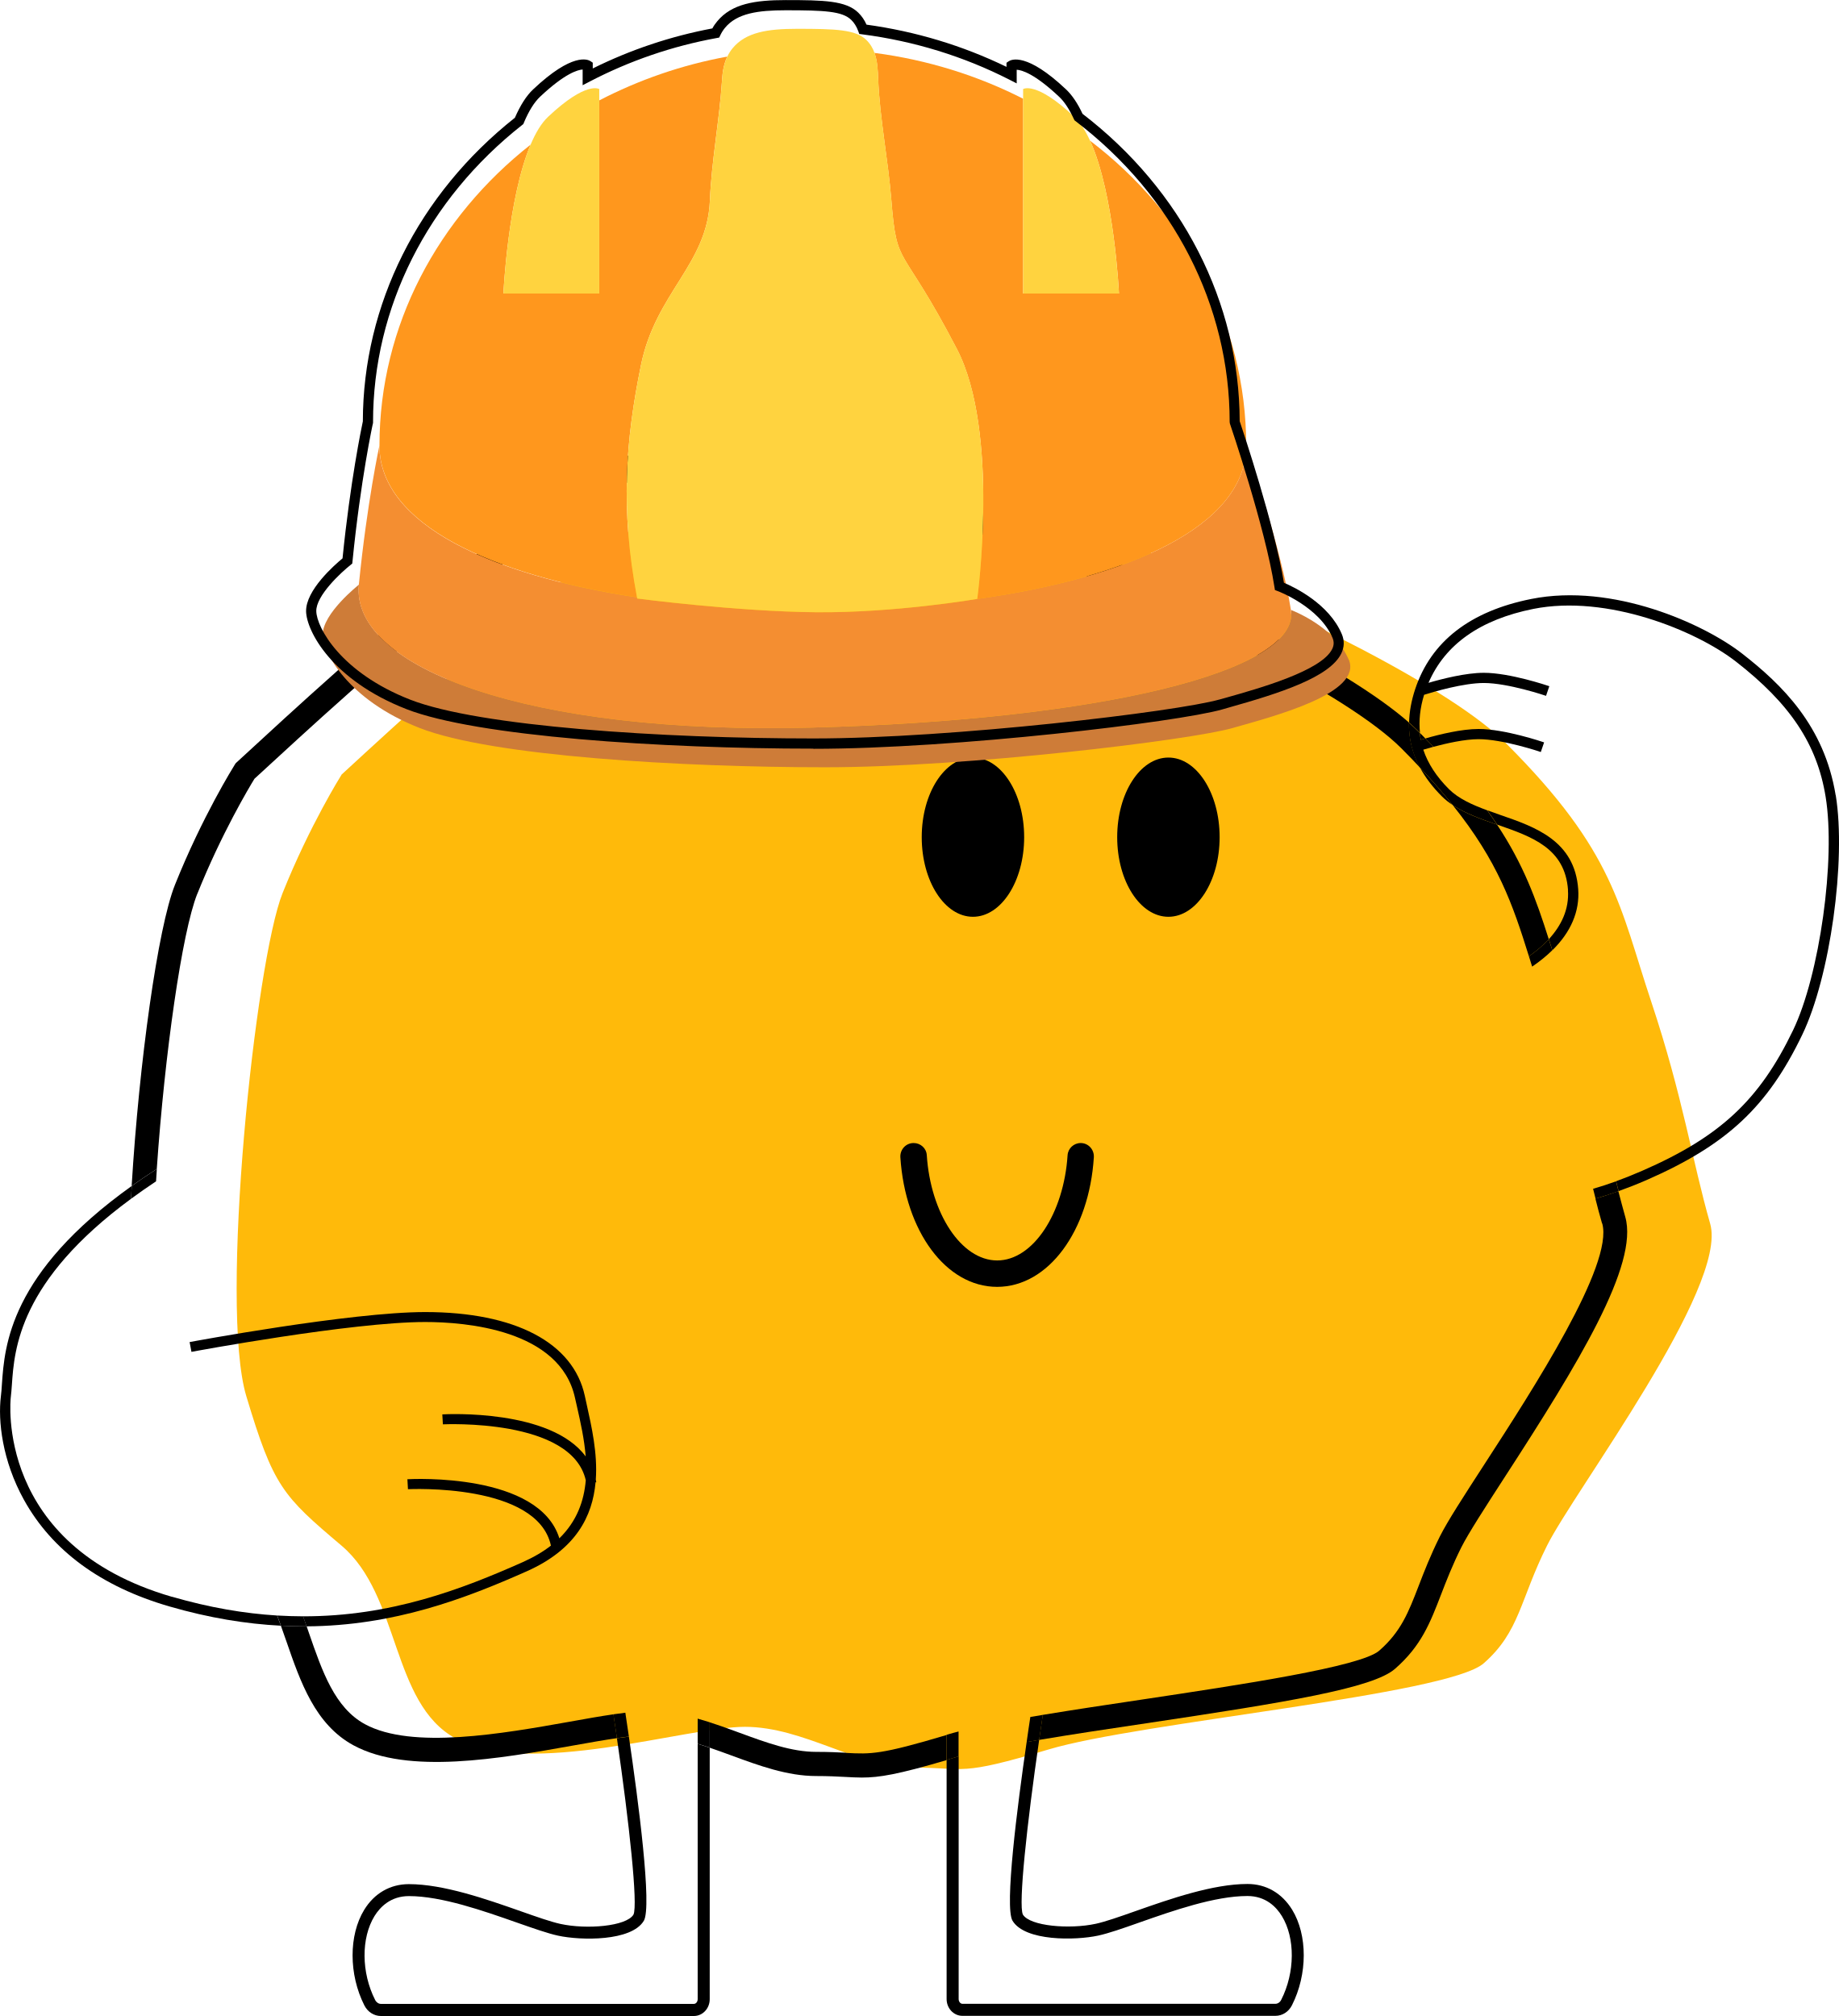
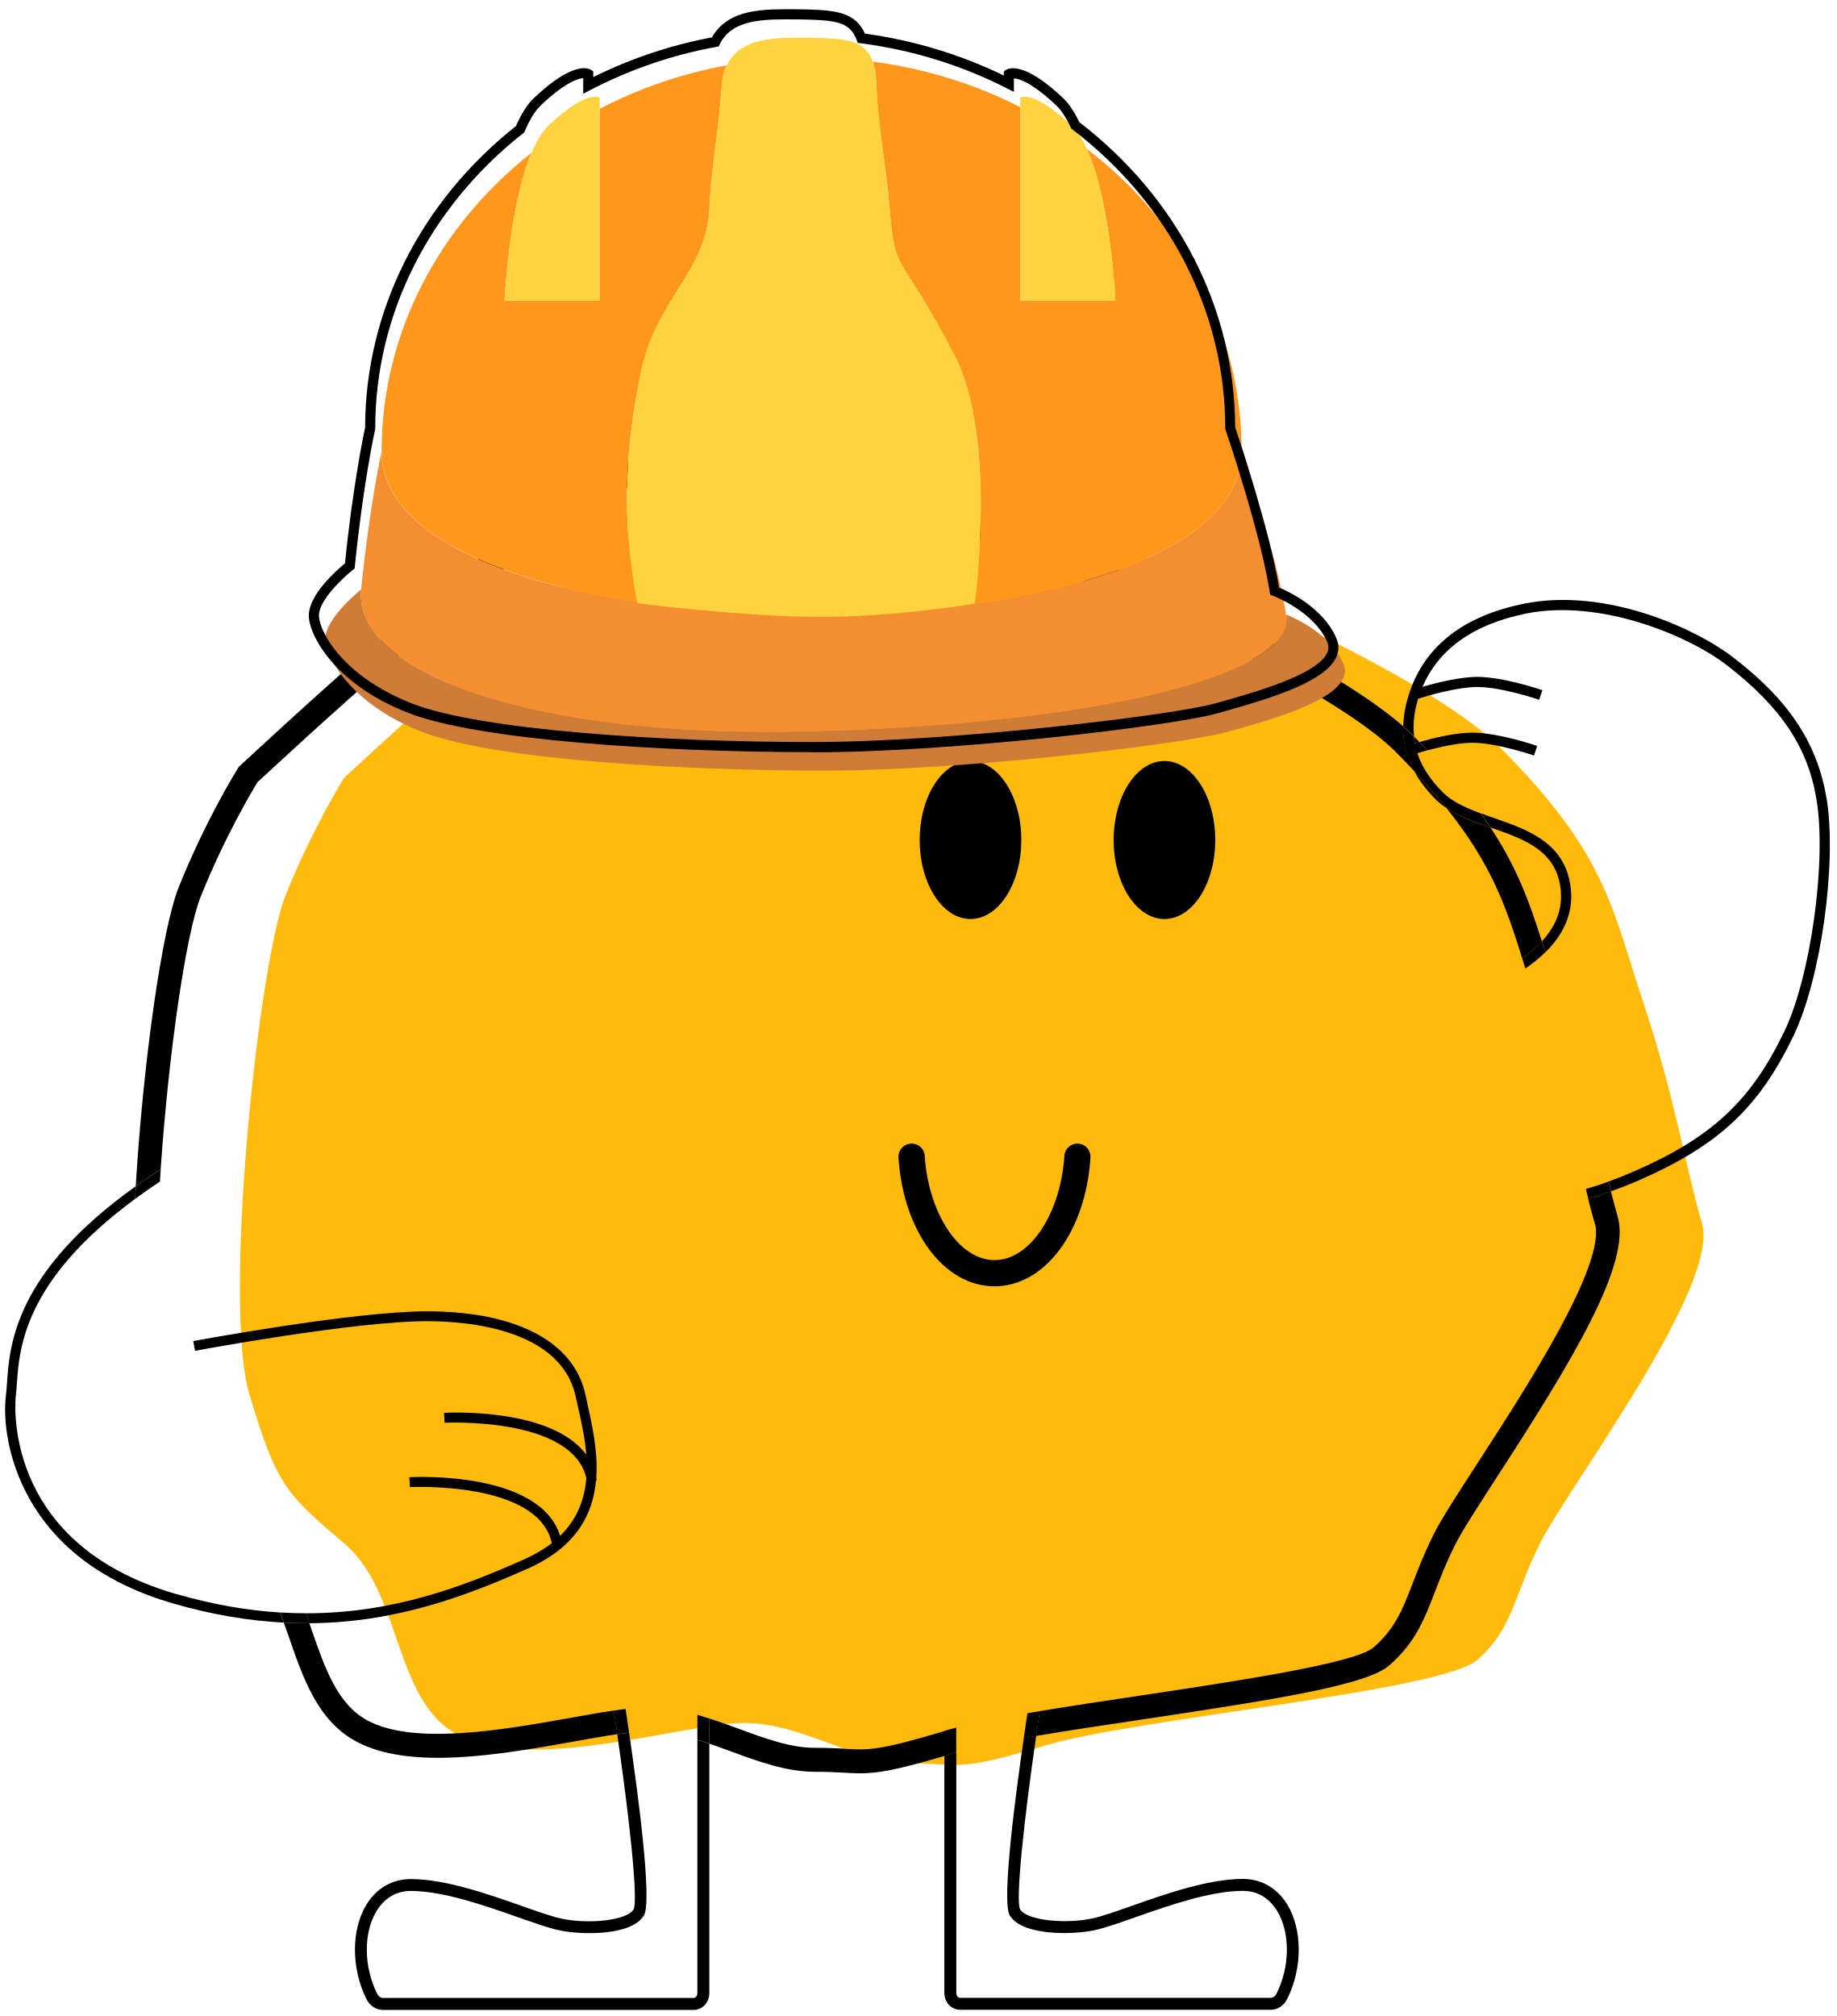
- <svg xmlns="http://www.w3.org/2000/svg" id="Layer_1" data-name="Layer 1" viewBox="0 0 229.07 251.19">
+ <svg xmlns="http://www.w3.org/2000/svg" id="Layer_1" data-name="Layer 1" viewBox="0 0 230.55 253.1">
  <defs>
    <style>
      .cls-1 {
        fill: #ff971d;
      }

      .cls-2 {
        fill: #f48e31;
      }

      .cls-3 {
        fill: #ffba0a;
      }

      .cls-4 {
        fill: #ffd33f;
      }

      .cls-5 {
        fill: #ce7c38;
      }
    </style>
  </defs>
  <g>
-     <path class="cls-3" d="M42.53,96.53c15.24-14.05,40.65-37.2,54.2-40.02,13.55-2.82,77.35,22.58,90.9,36.13,13.55,13.55,14.11,20.32,18.07,32.18,3.95,11.86,5.08,19.76,7.34,27.66,2.26,7.9-16.94,33.31-20.32,40.09-3.39,6.77-3.39,10.73-7.9,14.68-4.52,3.95-42.91,7.34-54.2,10.73-11.29,3.39-10.16,2.26-16.94,2.26s-13.55-5.08-20.89-5.08-26.88,6.42-36.03,1.45c-8.06-4.39-6.88-17.82-14.22-24.03-7.34-6.21-8.47-7.34-11.86-18.63-3.39-11.29,1.13-54.2,4.52-62.67s7.34-14.74,7.34-14.74Z" />
+     <path class="cls-3" d="M43.17,97.68c15.24-14.05,40.65-37.2,54.2-40.02,13.55-2.82,77.35,22.58,90.9,36.13,13.55,13.55,14.11,20.32,18.07,32.18,3.95,11.86,5.08,19.76,7.34,27.66s-16.94,33.31-20.32,40.09c-3.39,6.77-3.39,10.73-7.9,14.68-4.52,3.95-42.91,7.34-54.2,10.73-11.29,3.39-10.16,2.26-16.94,2.26s-13.55-5.08-20.89-5.08-26.88,6.42-36.03,1.45c-8.06-4.39-6.88-17.82-14.22-24.03-7.34-6.21-8.47-7.34-11.86-18.63-3.39-11.29,1.13-54.2,4.52-62.67,3.39-8.47,7.34-14.74,7.34-14.74h-.01Z" />
    <g>
-       <path d="M177.56,92.01c-.22-.23-.45-.46-.68-.69.03.29.05.57.11.85.17-.05.37-.11.57-.17Z" />
-       <path d="M24.58,111.37c3-7.49,6.48-13.3,7.12-14.34,13.03-12.01,39.87-36.71,53.34-39.52,12.9-2.68,76.49,22.69,89.53,35.73.83.83,1.59,1.62,2.32,2.4-.95-1.77-1.41-3.63-1.37-5.61-15.92-14.01-77.65-38.27-91.1-35.46-14.33,2.99-40.73,27.31-54.91,40.39l-.15.14-.11.17c-.16.26-4.06,6.49-7.46,14.99-2.12,5.3-4.46,22.12-5.39,37.51.98-.7,2.03-1.41,3.13-2.12.99-14.37,3.14-29.5,5.04-34.27Z" />
-       <path d="M199.59,152.44c1.46,5.12-8.65,20.71-14.69,30.03-2.56,3.95-4.59,7.08-5.54,8.98-1.17,2.35-1.95,4.36-2.63,6.13-1.28,3.32-2.2,5.71-4.92,8.09-2.3,2.01-17.37,4.26-29.48,6.08-4.36.65-8.62,1.29-12.43,1.92-.16,1.04-.31,2.08-.46,3.12,4.02-.68,8.61-1.37,13.33-2.07,17.46-2.61,28.26-4.37,31.01-6.79,3.27-2.86,4.36-5.69,5.74-9.27.66-1.71,1.41-3.65,2.52-5.87.88-1.75,2.96-4.96,5.37-8.69,9.24-14.25,16.75-26.54,15.05-32.48-.3-1.06-.58-2.13-.86-3.2-1.02.36-1.98.69-2.86.93.26,1.03.53,2.06.83,3.09Z" />
-       <path d="M105.41,218.39c-.96-.05-2.15-.11-3.75-.11-3.05,0-6.19-1.15-9.51-2.37-1.23-.45-2.48-.91-3.74-1.31v3.16c.91.31,1.81.64,2.71.97,3.42,1.26,6.96,2.56,10.54,2.56,1.52,0,2.62.06,3.59.11.76.04,1.43.08,2.1.08,2.2,0,4.47-.38,10.56-2.17v-3.13c-8.2,2.45-9.4,2.39-12.5,2.23Z" />
-       <path d="M70.92,214.53c-8.27,1.47-19.59,3.49-25.46.3-3.75-2.04-5.31-6.55-6.96-11.32-.1-.29-.2-.58-.3-.87-.12,0-.24,0-.36,0-.93,0-1.89-.03-2.85-.08.23.64.46,1.28.68,1.93,1.76,5.1,3.59,10.38,8.36,12.97,6.79,3.69,18.23,1.66,27.42.02,1.97-.35,3.81-.68,5.41-.91-.14-.99-.29-1.98-.44-2.97-1.66.24-3.51.57-5.5.93Z" />
-       <path d="M192.93,117.02c-1.56-4.93-3.13-9.27-6.44-14.27,0,0,0,0,0,0-1.94-.67-3.92-1.36-5.52-2.43,5.64,7.04,7.46,12.33,9.49,18.84.89-.63,1.74-1.34,2.47-2.14Z" />
-       <path d="M74.2,184.69h.08c-.02-.12-.04-.23-.06-.34.23-3.28-.52-6.58-1.12-9.29-.09-.39-.17-.77-.25-1.14-1.44-6.63-8.69-10.44-19.89-10.44-9.28,0-29.14,3.7-29.34,3.74l.23,1.22c.2-.04,19.95-3.72,29.11-3.72,4.99,0,16.81.92,18.67,9.46.08.37.17.76.26,1.15.43,1.89.9,4,1.07,6.14-4.35-5.91-17.23-5.28-17.86-5.24l.07,1.24c.16,0,16.05-.79,17.8,6.97-.22,2.59-1.11,5.1-3.29,7.23-2.54-8.17-18.23-7.4-18.93-7.36l.07,1.24c.16,0,16.12-.8,17.81,7.03-.96.75-2.11,1.43-3.49,2.05-7.69,3.42-16.49,6.78-27.39,6.76.15.42.3.83.44,1.25,10.91-.07,19.73-3.44,27.45-6.87,6.11-2.72,8.17-6.85,8.55-11.08Z" />
-       <path d="M191.94,93.7l.41-1.2c-.2-.07-4.91-1.67-8.16-1.67-2.13,0-4.9.68-6.63,1.18.35.35.68.7,1.01,1.04,1.65-.44,3.91-.95,5.62-.95,3.03,0,7.7,1.58,7.75,1.6Z" />
-       <path d="M195.32,110.9c.17,2.42-.85,4.45-2.38,6.12.14.46.29.92.44,1.38,2.31-2.27,3.41-4.85,3.22-7.59-.43-6.06-5.34-7.76-9.68-9.26-.56-.19-1.11-.39-1.65-.59.44.61.85,1.2,1.24,1.79,4.35,1.51,8.45,2.93,8.82,8.15Z" />
-       <path d="M180.97,100.32c-1.18-1.47-2.53-3.02-4.08-4.68.67,1.24,1.57,2.43,2.72,3.58.41.41.87.77,1.36,1.09Z" />
-       <path d="M86.91,249.09c0,.32-.21.59-.47.59h-38.99c-.29,0-.57-.19-.72-.49-1.73-3.41-1.76-7.71-.08-10.45.7-1.13,2.01-2.49,4.29-2.49,4.06,0,9.27,1.83,13.45,3.3,2.06.72,3.84,1.35,5.13,1.63,2.86.62,9.13.72,10.68-1.85,1.05-1.74-.69-14.99-1.86-22.95-.47.06-.96.12-1.49.2,1.53,10.52,2.64,20.79,2.06,21.98-.89,1.46-5.82,1.87-9.08,1.16-1.2-.26-2.93-.87-4.95-1.58-4.29-1.51-9.63-3.38-13.95-3.38-2.32,0-4.3,1.14-5.56,3.2-1.94,3.16-1.93,8.06.02,11.91.41.81,1.2,1.32,2.06,1.32h38.99c1.09,0,1.97-.94,1.97-2.09v-31.34c-.5-.17-1-.33-1.5-.48v31.82Z" />
-       <path d="M126.13,239.32c1.55,2.57,7.83,2.47,10.68,1.85,1.29-.28,3.07-.9,5.13-1.63,4.18-1.47,9.39-3.3,13.45-3.3,2.28,0,3.59,1.35,4.29,2.49,1.68,2.74,1.65,7.04-.08,10.45-.15.3-.43.49-.72.49h-38.99c-.25,0-.47-.27-.47-.59v-30.24c-.13.04-.26.07-.38.11-.39.12-.76.23-1.12.33v29.8c0,1.15.88,2.09,1.97,2.09h38.99c.86,0,1.65-.5,2.06-1.32,1.95-3.85,1.96-8.75.02-11.91-1.27-2.06-3.24-3.2-5.56-3.2-4.32,0-9.66,1.87-13.95,3.38-2.01.71-3.75,1.32-4.95,1.58-3.27.71-8.2.3-9.08-1.15-.58-1.19.51-11.33,2.03-21.77-.53.09-1.05.18-1.56.27-1.16,8.01-2.78,20.58-1.76,22.27Z" />
-       <path d="M228.67,99.09c-1.41-8.66-6.69-13.79-11.66-17.66-4.76-3.71-16.1-8.83-26.26-6.8-7.62,1.52-12.49,5.3-14.46,11.23-.48,1.45-.73,2.84-.76,4.18.42.37.81.73,1.17,1.08.07.07.13.13.19.19-.16-1.51,0-3.08.51-4.74,1.2-.38,4.91-1.47,7.44-1.47,3.03,0,7.7,1.58,7.75,1.6l.41-1.2c-.2-.07-4.91-1.67-8.16-1.67-2.23,0-5.19.75-6.89,1.25,2.06-4.79,6.44-7.88,13.05-9.21,9.22-1.84,20.3,2.72,25.23,6.55,6.78,5.27,10.13,10.31,11.19,16.86,1.27,7.79-.74,22.2-4.06,29.09-4.18,8.69-9.09,13.27-18.75,17.49-1.17.51-2.27.95-3.29,1.32.1.41.21.82.31,1.23,1.09-.39,2.23-.83,3.49-1.38,9.98-4.37,15.06-9.1,19.39-18.11,3.47-7.2,5.49-21.7,4.17-29.84Z" />
-       <path d="M21.42,198.96C-.69,192.54,1.32,174.32,1.34,174.13c.06-.47.1-1.02.14-1.59.31-4.48.91-12.92,14.84-23.17.03-.53.06-1.07.09-1.6C1.21,158.62.57,167.69.24,172.46c-.04.58-.07,1.08-.13,1.52-.38,3.04.17,8.02,2.87,12.89,3.51,6.34,9.6,10.81,18.09,13.28,4.99,1.45,9.61,2.19,13.92,2.41-.15-.43-.31-.85-.47-1.27-4.07-.25-8.42-.98-13.1-2.34Z" />
-       <path d="M119.41,218.85v-3.11c-.44.11-.86.23-1.24.34-.09.03-.17.05-.26.08v3.13c.36-.11.73-.22,1.12-.33.12-.04.26-.07.38-.11Z" />
-       <path d="M19.44,147.19c.03-.51.07-1.03.1-1.54-1.11.71-2.15,1.42-3.13,2.12-.03.54-.06,1.07-.09,1.6.98-.72,2.01-1.44,3.12-2.18Z" />
-       <path d="M128.35,213.93c-.14.92-.3,1.97-.46,3.13.51-.09,1.03-.18,1.56-.27.15-1.04.31-2.08.46-3.12-.53.09-1.05.17-1.56.26Z" />
-       <path d="M198.45,148.11c.1.41.21.83.31,1.24.87-.25,1.84-.57,2.86-.93-.1-.41-.21-.82-.31-1.23-1.03.37-1.98.68-2.86.93Z" />
-       <path d="M176.89,95.64c1.56,1.65,2.9,3.2,4.08,4.68,1.6,1.06,3.59,1.75,5.52,2.43,0,0,0,0,0,0-.39-.59-.8-1.18-1.24-1.79-1.87-.69-3.56-1.45-4.75-2.63-1.56-1.56-2.62-3.19-3.2-4.92.35-.1.78-.23,1.26-.36-.33-.34-.66-.69-1.01-1.04-.2.06-.4.11-.57.17-.05-.28-.08-.57-.11-.85-.07-.07-.13-.13-.19-.19-.35-.35-.75-.72-1.17-1.08-.04,1.97.41,3.83,1.37,5.61Z" />
-       <path d="M38.2,202.64c-.14-.42-.29-.83-.44-1.25-1.06,0-2.14-.04-3.23-.1.16.42.31.85.47,1.27.96.05,1.92.08,2.85.08.12,0,.24,0,.36,0Z" />
-       <path d="M86.91,214.14v3.13c.5.15,1,.31,1.5.48v-3.16c-.5-.16-1-.31-1.5-.45Z" />
-       <path d="M77.9,213.4c-.48.06-.97.12-1.49.2.15.99.3,1.98.44,2.97.52-.08,1.02-.14,1.49-.2-.16-1.11-.31-2.11-.44-2.97Z" />
-       <path d="M190.46,119.16c.09.29.18.57.27.87.04.13.09.28.13.41.95-.65,1.79-1.33,2.51-2.04-.15-.47-.29-.93-.44-1.38-.73.8-1.58,1.51-2.47,2.14Z" />
+       <path d="M178.2,93.16c-.22-.23-.45-.46-.68-.69.03.29.05.57.11.85.17-.05.37-.11.57-.17h0Z" />
+       <path d="M25.22,112.52c3-7.49,6.48-13.3,7.12-14.34,13.03-12.01,39.87-36.71,53.34-39.52,12.9-2.68,76.49,22.69,89.53,35.73.83.83,1.59,1.62,2.32,2.4-.95-1.77-1.41-3.63-1.37-5.61-15.92-14.01-77.65-38.27-91.1-35.46-14.33,2.99-40.73,27.31-54.91,40.39l-.15.14-.11.17c-.16.26-4.06,6.49-7.46,14.99-2.12,5.3-4.46,22.12-5.39,37.51.98-.7,2.03-1.41,3.13-2.12.99-14.37,3.14-29.5,5.04-34.27h0Z" />
+       <path d="M200.23,153.59c1.46,5.12-8.65,20.71-14.69,30.03-2.56,3.95-4.59,7.08-5.54,8.98-1.17,2.35-1.95,4.36-2.63,6.13-1.28,3.32-2.2,5.71-4.92,8.09-2.3,2.01-17.37,4.26-29.48,6.08-4.36.65-8.62,1.29-12.43,1.92-.16,1.04-.31,2.08-.46,3.12,4.02-.68,8.61-1.37,13.33-2.07,17.46-2.61,28.26-4.37,31.01-6.79,3.27-2.86,4.36-5.69,5.74-9.27.66-1.71,1.41-3.65,2.52-5.87.88-1.75,2.96-4.96,5.37-8.69,9.24-14.25,16.75-26.54,15.05-32.48-.3-1.06-.58-2.13-.86-3.2-1.02.36-1.98.69-2.86.93.26,1.03.53,2.06.83,3.09h.02Z" />
+       <path d="M106.05,219.54c-.96-.05-2.15-.11-3.75-.11-3.05,0-6.19-1.15-9.51-2.37-1.23-.45-2.48-.91-3.74-1.31v3.16c.91.31,1.81.64,2.71.97,3.42,1.26,6.96,2.56,10.54,2.56,1.52,0,2.62.06,3.59.11.76.04,1.43.08,2.1.08,2.2,0,4.47-.38,10.56-2.17v-3.13c-8.2,2.45-9.4,2.39-12.5,2.23v-.02Z" />
+       <path d="M71.56,215.68c-8.27,1.47-19.59,3.49-25.46.3-3.75-2.04-5.31-6.55-6.96-11.32-.1-.29-.2-.58-.3-.87h-.36c-.93,0-1.89-.03-2.85-.08.23.64.46,1.28.68,1.93,1.76,5.1,3.59,10.38,8.36,12.97,6.79,3.69,18.23,1.66,27.42.02,1.97-.35,3.81-.68,5.41-.91-.14-.99-.29-1.98-.44-2.97-1.66.24-3.51.57-5.5.93Z" />
+       <path d="M193.57,118.17c-1.56-4.93-3.13-9.27-6.44-14.27h0c-1.94-.67-3.92-1.36-5.52-2.43,5.64,7.04,7.46,12.33,9.49,18.84.89-.63,1.74-1.34,2.47-2.14Z" />
+       <path d="M74.84,185.84h.08c-.02-.12-.04-.23-.06-.34.23-3.28-.52-6.58-1.12-9.29-.09-.39-.17-.77-.25-1.14-1.44-6.63-8.69-10.44-19.89-10.44-9.28,0-29.14,3.7-29.34,3.74l.23,1.22c.2-.04,19.95-3.72,29.11-3.72,4.99,0,16.81.92,18.67,9.46.08.37.17.76.26,1.15.43,1.89.9,4,1.07,6.14-4.35-5.91-17.23-5.28-17.86-5.24l.07,1.24c.16,0,16.05-.79,17.8,6.97-.22,2.59-1.11,5.1-3.29,7.23-2.54-8.17-18.23-7.4-18.93-7.36l.07,1.24c.16,0,16.12-.8,17.81,7.03-.96.75-2.11,1.43-3.49,2.05-7.69,3.42-16.49,6.78-27.39,6.76.15.42.3.83.44,1.25,10.91-.07,19.73-3.44,27.45-6.87,6.11-2.72,8.17-6.85,8.55-11.08h0Z" />
+       <path d="M192.58,94.85l.41-1.2c-.2-.07-4.91-1.67-8.16-1.67-2.13,0-4.9.68-6.63,1.18.35.35.68.7,1.01,1.04,1.65-.44,3.91-.95,5.62-.95,3.03,0,7.7,1.58,7.75,1.6h0Z" />
+       <path d="M195.96,112.05c.17,2.42-.85,4.45-2.38,6.12.14.46.29.92.44,1.38,2.31-2.27,3.41-4.85,3.22-7.59-.43-6.06-5.34-7.76-9.68-9.26-.56-.19-1.11-.39-1.65-.59.44.61.85,1.2,1.24,1.79,4.35,1.51,8.45,2.93,8.82,8.15h-.01Z" />
+       <path d="M181.61,101.47c-1.18-1.47-2.53-3.02-4.08-4.68.67,1.24,1.57,2.43,2.72,3.58.41.41.87.77,1.36,1.09h0Z" />
+       <path d="M87.55,250.24c0,.32-.21.59-.47.59h-38.99c-.29,0-.57-.19-.72-.49-1.73-3.41-1.76-7.71-.08-10.45.7-1.13,2.01-2.49,4.29-2.49,4.06,0,9.27,1.83,13.45,3.3,2.06.72,3.84,1.35,5.13,1.63,2.86.62,9.13.72,10.68-1.85,1.05-1.74-.69-14.99-1.86-22.95-.47.06-.96.12-1.49.2,1.53,10.52,2.64,20.79,2.06,21.98-.89,1.46-5.82,1.87-9.08,1.16-1.2-.26-2.93-.87-4.95-1.58-4.29-1.51-9.63-3.38-13.95-3.38-2.32,0-4.3,1.14-5.56,3.2-1.94,3.16-1.93,8.06.02,11.91.41.81,1.2,1.32,2.06,1.32h38.99c1.09,0,1.97-.94,1.97-2.09v-31.34c-.5-.17-1-.33-1.5-.48v31.82h0Z" />
+       <path d="M126.77,240.47c1.55,2.57,7.83,2.47,10.68,1.85,1.29-.28,3.07-.9,5.13-1.63,4.18-1.47,9.39-3.3,13.45-3.3,2.28,0,3.59,1.35,4.29,2.49,1.68,2.74,1.65,7.04-.08,10.45-.15.3-.43.49-.72.49h-38.99c-.25,0-.47-.27-.47-.59v-30.24c-.13.04-.26.07-.38.11-.39.12-.76.23-1.12.33v29.8c0,1.15.88,2.09,1.97,2.09h38.99c.86,0,1.65-.5,2.06-1.32,1.95-3.85,1.96-8.75.02-11.91-1.27-2.06-3.24-3.2-5.56-3.2-4.32,0-9.66,1.87-13.95,3.38-2.01.71-3.75,1.32-4.95,1.58-3.27.71-8.2.3-9.08-1.15-.58-1.19.51-11.33,2.03-21.77-.53.09-1.05.18-1.56.27-1.16,8.01-2.78,20.58-1.76,22.27h0Z" />
+       <path d="M229.31,100.24c-1.41-8.66-6.69-13.79-11.66-17.66-4.76-3.71-16.1-8.83-26.26-6.8-7.62,1.52-12.49,5.3-14.46,11.23-.48,1.45-.73,2.84-.76,4.18.42.37.81.73,1.17,1.08.07.07.13.13.19.19-.16-1.51,0-3.08.51-4.74,1.2-.38,4.91-1.47,7.44-1.47,3.03,0,7.7,1.58,7.75,1.6l.41-1.2c-.2-.07-4.91-1.67-8.16-1.67-2.23,0-5.19.75-6.89,1.25,2.06-4.79,6.44-7.88,13.05-9.21,9.22-1.84,20.3,2.72,25.23,6.55,6.78,5.27,10.13,10.31,11.19,16.86,1.27,7.79-.74,22.2-4.06,29.09-4.18,8.69-9.09,13.27-18.75,17.49-1.17.51-2.27.95-3.29,1.32.1.41.21.82.31,1.23,1.09-.39,2.23-.83,3.49-1.38,9.98-4.37,15.06-9.1,19.39-18.11,3.47-7.2,5.49-21.7,4.17-29.84h-.01Z" />
+       <path d="M22.06,200.11C-.05,193.69,1.96,175.47,1.98,175.28c.06-.47.1-1.02.14-1.59.31-4.48.91-12.92,14.84-23.17.03-.53.06-1.07.09-1.6C1.85,159.77,1.21,168.84.88,173.61c-.04.58-.07,1.08-.13,1.52-.38,3.04.17,8.02,2.87,12.89,3.51,6.34,9.6,10.81,18.09,13.28,4.99,1.45,9.61,2.19,13.92,2.41-.15-.43-.31-.85-.47-1.27-4.07-.25-8.42-.98-13.1-2.34h0Z" />
+       <path d="M120.05,220v-3.11c-.44.11-.86.23-1.24.34-.09.03-.17.05-.26.08v3.13c.36-.11.73-.22,1.12-.33.12-.04.26-.07.38-.11Z" />
+       <path d="M20.08,148.34c.03-.51.07-1.03.1-1.54-1.11.71-2.15,1.42-3.13,2.12-.03.54-.06,1.07-.09,1.6.98-.72,2.01-1.44,3.12-2.18h0Z" />
+       <path d="M128.99,215.08c-.14.92-.3,1.97-.46,3.13.51-.09,1.03-.18,1.56-.27.15-1.04.31-2.08.46-3.12-.53.09-1.05.17-1.56.26h0Z" />
+       <path d="M199.09,149.26c.1.41.21.83.31,1.24.87-.25,1.84-.57,2.86-.93-.1-.41-.21-.82-.31-1.23-1.03.37-1.98.68-2.86.93h0Z" />
+       <path d="M177.53,96.79c1.56,1.65,2.9,3.2,4.08,4.68,1.6,1.06,3.59,1.75,5.52,2.43h0c-.39-.59-.8-1.18-1.24-1.79-1.87-.69-3.56-1.45-4.75-2.63-1.56-1.56-2.62-3.19-3.2-4.92.35-.1.78-.23,1.26-.36-.33-.34-.66-.69-1.01-1.04-.2.06-.4.11-.57.17-.05-.28-.08-.57-.11-.85-.07-.07-.13-.13-.19-.19-.35-.35-.75-.72-1.17-1.08-.04,1.97.41,3.83,1.37,5.61v-.03Z" />
+       <path d="M38.84,203.79c-.14-.42-.29-.83-.44-1.25-1.06,0-2.14-.04-3.23-.1.16.42.31.85.47,1.27.96.05,1.92.08,2.85.08h.36-.01Z" />
+       <path d="M87.55,215.29v3.13c.5.15,1,.31,1.5.48v-3.16c-.5-.16-1-.31-1.5-.45Z" />
+       <path d="M78.54,214.55c-.48.06-.97.12-1.49.2.15.99.3,1.98.44,2.97.52-.08,1.02-.14,1.49-.2-.16-1.11-.31-2.11-.44-2.97Z" />
+       <path d="M191.1,120.31c.09.29.18.57.27.87.04.13.09.28.13.41.95-.65,1.79-1.33,2.51-2.04-.15-.47-.29-.93-.44-1.38-.73.8-1.58,1.51-2.47,2.14Z" />
    </g>
-     <ellipse cx="121.2" cy="104.31" rx="6.38" ry="9.92" />
-     <ellipse cx="145.55" cy="104.31" rx="6.38" ry="9.92" />
-     <path d="M113.82,142.42h0c.85,0,1.58.65,1.63,1.51.47,7.25,4.3,13.12,8.77,13.12s8.3-5.87,8.77-13.12c.06-.85.78-1.51,1.63-1.51h0c.96,0,1.7.82,1.64,1.78-.58,9.18-5.67,16.14-12.05,16.14s-11.46-6.96-12.05-16.14c-.06-.96.68-1.78,1.64-1.78Z" />
+     <ellipse cx="121.84" cy="105.46" rx="6.38" ry="9.92" />
+     <ellipse cx="146.19" cy="105.46" rx="6.38" ry="9.92" />
+     <path d="M114.46,143.57h0c.85,0,1.58.65,1.63,1.51.47,7.25,4.3,13.12,8.77,13.12s8.3-5.87,8.77-13.12c.06-.85.78-1.51,1.63-1.51h0c.96,0,1.7.82,1.64,1.78-.58,9.18-5.67,16.14-12.05,16.14s-11.46-6.96-12.05-16.14c-.06-.96.68-1.78,1.64-1.78h.02Z" />
  </g>
  <g>
    <g>
-       <path class="cls-5" d="M168.01,82.19c-1.76-4.18-7.19-6.19-7.19-6.19,1.18,7.7-24.04,13.71-59.56,14.65-35.52.94-57.57-7.49-56.55-17.8,0,0-4.56,3.59-4.51,6.27.04,2.14,3.1,8.08,12.11,11.6,9.01,3.52,32.69,4.88,50.46,4.88s45.46-3.38,50.74-4.88,16.26-4.35,14.51-8.53Z" />
-       <path class="cls-2" d="M101.25,90.65c35.52-.94,60.74-6.94,59.56-14.65-1.15-7.49-5.57-20.48-5.57-20.48,0,10.12-14.83,16.49-33.51,19.11,0,0,0,0,0,0h0s-10.18,1.75-20.09,1.66c-9.91-.09-22.27-1.71-22.27-1.71,0-.05-.02-.1-.03-.15-18-2.74-32.08-9.04-32.08-18.9,0,0-1.53,7.03-2.56,17.33-1.02,10.3,21.02,18.73,56.55,17.8Z" />
-       <path class="cls-1" d="M111.03,24.9c.7,8.77,1.16,5.1,8.17,18.59,5.38,10.34,2.54,31.11,2.53,31.14,18.67-2.62,33.51-8.99,33.51-19.11,0-15.27-7.57-28.93-19.45-37.99,3.03,6.61,3.6,19.04,3.6,19.04h-11.94V12.3c-5.63-2.87-11.88-4.84-18.52-5.71.39,1.08.42,2.26.46,3.23.21,5.05,1.24,10.04,1.64,15.07Z" />
-       <path class="cls-1" d="M79.35,74.42c-2.07-10.95-1.44-19.49.5-28.95,1.85-9.02,8.25-12.51,8.58-20.47.21-5.01,1.18-9.96,1.51-14.96.05-.72.12-1.86.66-2.99-5.69,1.04-11.06,2.92-15.95,5.46v24.06h-11.94s.55-11.84,3.39-18.55c-11.52,9.07-18.83,22.5-18.83,37.5,0,9.86,14.09,16.16,32.08,18.9Z" />
-       <path class="cls-4" d="M88.43,25c-.33,7.95-6.73,11.45-8.58,20.47-1.94,9.46-2.57,18-.5,28.95,0,.05.02.1.03.15,0,0,12.37,1.62,22.27,1.71,9.91.09,20.09-1.66,20.09-1.66h0s0,0,0,0c0-.03,2.85-20.8-2.53-31.14-7.01-13.49-7.47-9.82-8.17-18.59-.4-5.04-1.43-10.02-1.64-15.07-.04-.97-.06-2.15-.46-3.23-.21-.58-.53-1.14-1.03-1.62-1.33-1.29-3.81-1.38-8.61-1.38-3.69,0-6.39.42-8.04,2.42-.28.34-.49.69-.66,1.05-.54,1.13-.61,2.27-.66,2.99-.32,5-1.3,9.95-1.51,14.96Z" />
-       <path class="cls-4" d="M74.65,36.57V11.1s-1.59-1.06-6.37,3.45c-.85.8-1.57,2.02-2.18,3.47-2.84,6.71-3.39,18.55-3.39,18.55h11.94Z" />
-       <path class="cls-4" d="M139.39,36.57s-.57-12.43-3.6-19.04c-.57-1.24-1.22-2.27-1.97-2.98-4.78-4.51-6.37-3.45-6.37-3.45v25.47h11.94Z" />
+       <path class="cls-5" d="M168.65,83.34c-1.76-4.18-7.19-6.19-7.19-6.19,1.18,7.7-24.04,13.71-59.56,14.65s-57.57-7.49-56.55-17.8c0,0-4.56,3.59-4.51,6.27.04,2.14,3.1,8.08,12.11,11.6s32.69,4.88,50.46,4.88,45.46-3.38,50.74-4.88,16.26-4.35,14.51-8.53h0Z" />
+       <path class="cls-2" d="M101.89,91.8c35.52-.94,60.74-6.94,59.56-14.65-1.15-7.49-5.57-20.48-5.57-20.48,0,10.12-14.83,16.49-33.51,19.11h0s-10.18,1.75-20.09,1.66c-9.91-.09-22.27-1.71-22.27-1.71,0-.05-.02-.1-.03-.15-18-2.74-32.08-9.04-32.08-18.9,0,0-1.53,7.03-2.56,17.33-1.02,10.3,21.02,18.73,56.55,17.8h0Z" />
+       <path class="cls-1" d="M111.67,26.05c.7,8.77,1.16,5.1,8.17,18.59,5.38,10.34,2.54,31.11,2.53,31.14,18.67-2.62,33.51-8.99,33.51-19.11,0-15.27-7.57-28.93-19.45-37.99,3.03,6.61,3.6,19.04,3.6,19.04h-11.94V13.45c-5.63-2.87-11.88-4.84-18.52-5.71.39,1.08.42,2.26.46,3.23.21,5.05,1.24,10.04,1.64,15.07h0Z" />
+       <path class="cls-1" d="M79.99,75.57c-2.07-10.95-1.44-19.49.5-28.95,1.85-9.02,8.25-12.51,8.58-20.47.21-5.01,1.18-9.96,1.51-14.96.05-.72.12-1.86.66-2.99-5.69,1.04-11.06,2.92-15.95,5.46v24.06h-11.94s.55-11.84,3.39-18.55c-11.52,9.07-18.83,22.5-18.83,37.5,0,9.86,14.09,16.16,32.08,18.9h0Z" />
+       <path class="cls-4" d="M89.07,26.15c-.33,7.95-6.73,11.45-8.58,20.47-1.94,9.46-2.57,18-.5,28.95,0,.05.02.1.03.15,0,0,12.37,1.62,22.27,1.71,9.91.09,20.09-1.66,20.09-1.66h0s2.85-20.8-2.53-31.14c-7.01-13.49-7.47-9.82-8.17-18.59-.4-5.04-1.43-10.02-1.64-15.07-.04-.97-.06-2.15-.46-3.23-.21-.58-.53-1.14-1.03-1.62-1.33-1.29-3.81-1.38-8.61-1.38-3.69,0-6.39.42-8.04,2.42-.28.34-.49.69-.66,1.05-.54,1.13-.61,2.27-.66,2.99-.32,5-1.3,9.95-1.51,14.96h0Z" />
+       <path class="cls-4" d="M75.29,37.72V12.25s-1.59-1.06-6.37,3.45c-.85.8-1.57,2.02-2.18,3.47-2.84,6.71-3.39,18.55-3.39,18.55h11.94Z" />
+       <path class="cls-4" d="M140.03,37.72s-.57-12.43-3.6-19.04c-.57-1.24-1.22-2.27-1.97-2.98-4.78-4.51-6.37-3.45-6.37-3.45v25.47h11.94Z" />
    </g>
-     <path d="M101.33,93.28c-18.95,0-41.98-1.52-50.69-4.92-9.34-3.64-12.46-9.78-12.51-12.18-.05-2.65,3.54-5.78,4.54-6.61.96-9.55,2.37-16.33,2.53-17.07.02-14.54,6.92-28.31,18.94-37.83.68-1.56,1.44-2.75,2.27-3.53,4.89-4.62,6.81-3.74,7.15-3.52l.28.19v.72c4.69-2.33,9.7-4.01,14.9-4.99.17-.32.37-.61.6-.88,1.81-2.2,4.72-2.65,8.53-2.65,4.75,0,7.51.07,9.04,1.56.43.42.78.92,1.03,1.5,6.12.84,11.98,2.61,17.44,5.26v-.51l.28-.19c.33-.22,2.26-1.11,7.15,3.52.74.7,1.43,1.72,2.04,3.03,12.41,9.53,19.54,23.47,19.58,38.3.41,1.21,4.34,12.97,5.51,20.13,1.27.54,5.61,2.6,7.21,6.4h0c.34.8.32,1.61-.06,2.4-1.44,2.99-7.73,4.98-14.06,6.76l-.8.23c-5.55,1.57-33.2,4.9-50.91,4.9ZM72.58,8.66c-.6.04-2.2.47-5.3,3.39-.73.69-1.41,1.78-2.03,3.26l-.06.15-.13.1c-11.81,9.3-18.59,22.78-18.59,37v.13c-.03.07-1.55,7.11-2.56,17.26l-.03.27-.21.17c-1.2.95-4.31,3.83-4.27,5.76.04,2.04,3.05,7.65,11.71,11.03,8.56,3.34,31.39,4.83,50.23,4.83,17.27,0,45.21-3.34,50.56-4.85l.8-.22c4.18-1.18,11.95-3.36,13.26-6.09.22-.46.23-.89.04-1.36h0c-1.63-3.87-6.78-5.83-6.83-5.84l-.35-.13-.06-.37c-1.13-7.35-5.5-20.24-5.55-20.37l-.03-.2c0-14.51-7-28.18-19.2-37.49l-.13-.1-.07-.14c-.57-1.23-1.18-2.17-1.83-2.78-3.06-2.89-4.67-3.35-5.3-3.38v1.7l-.92-.47c-5.69-2.9-11.86-4.8-18.31-5.64l-.38-.05-.13-.36c-.21-.56-.49-1.02-.87-1.39-1.12-1.09-3.35-1.2-8.17-1.2-3.45,0-6.06.37-7.56,2.19-.23.28-.42.58-.58.92l-.14.29-.32.06c-5.53,1.01-10.83,2.83-15.77,5.4l-.92.48v-1.94Z" />
+     <path d="M101.97,94.43c-18.95,0-41.98-1.52-50.69-4.92-9.34-3.64-12.46-9.78-12.51-12.18-.05-2.65,3.54-5.78,4.54-6.61.96-9.55,2.37-16.33,2.53-17.07.02-14.54,6.92-28.31,18.94-37.83.68-1.56,1.44-2.75,2.27-3.53,4.89-4.62,6.81-3.74,7.15-3.52l.28.19v.72c4.69-2.33,9.7-4.01,14.9-4.99.17-.32.37-.61.6-.88,1.81-2.2,4.72-2.65,8.53-2.65,4.75,0,7.51.07,9.04,1.56.43.42.78.92,1.03,1.5,6.12.84,11.98,2.61,17.44,5.26v-.51l.28-.19c.33-.22,2.26-1.11,7.15,3.52.74.7,1.43,1.72,2.04,3.03,12.41,9.53,19.54,23.47,19.58,38.3.41,1.21,4.34,12.97,5.51,20.13,1.27.54,5.61,2.6,7.21,6.4h0c.34.8.32,1.61-.06,2.4-1.44,2.99-7.73,4.98-14.06,6.76l-.8.23c-5.55,1.57-33.2,4.9-50.91,4.9v-.02ZM73.22,9.81c-.6.04-2.2.47-5.3,3.39-.73.69-1.41,1.78-2.03,3.26l-.06.15-.13.1c-11.81,9.3-18.59,22.78-18.59,37v.13c-.03.07-1.55,7.11-2.56,17.26l-.03.27-.21.17c-1.2.95-4.31,3.83-4.27,5.76.04,2.04,3.05,7.65,11.71,11.03,8.56,3.34,31.39,4.83,50.23,4.83,17.27,0,45.21-3.34,50.56-4.85l.8-.22c4.18-1.18,11.95-3.36,13.26-6.09.22-.46.23-.89.04-1.36h0c-1.63-3.87-6.78-5.83-6.83-5.84l-.35-.13-.06-.37c-1.13-7.35-5.5-20.24-5.55-20.37l-.03-.2c0-14.51-7-28.18-19.2-37.49l-.13-.1-.07-.14c-.57-1.23-1.18-2.17-1.83-2.78-3.06-2.89-4.67-3.35-5.3-3.38v1.7l-.92-.47c-5.69-2.9-11.86-4.8-18.31-5.64l-.38-.05-.13-.36c-.21-.56-.49-1.02-.87-1.39-1.12-1.09-3.35-1.2-8.17-1.2-3.45,0-6.06.37-7.56,2.19-.23.28-.42.58-.58.92l-.14.29-.32.06c-5.53,1.01-10.83,2.83-15.77,5.4l-.92.48v-1.96Z" />
  </g>
</svg>
